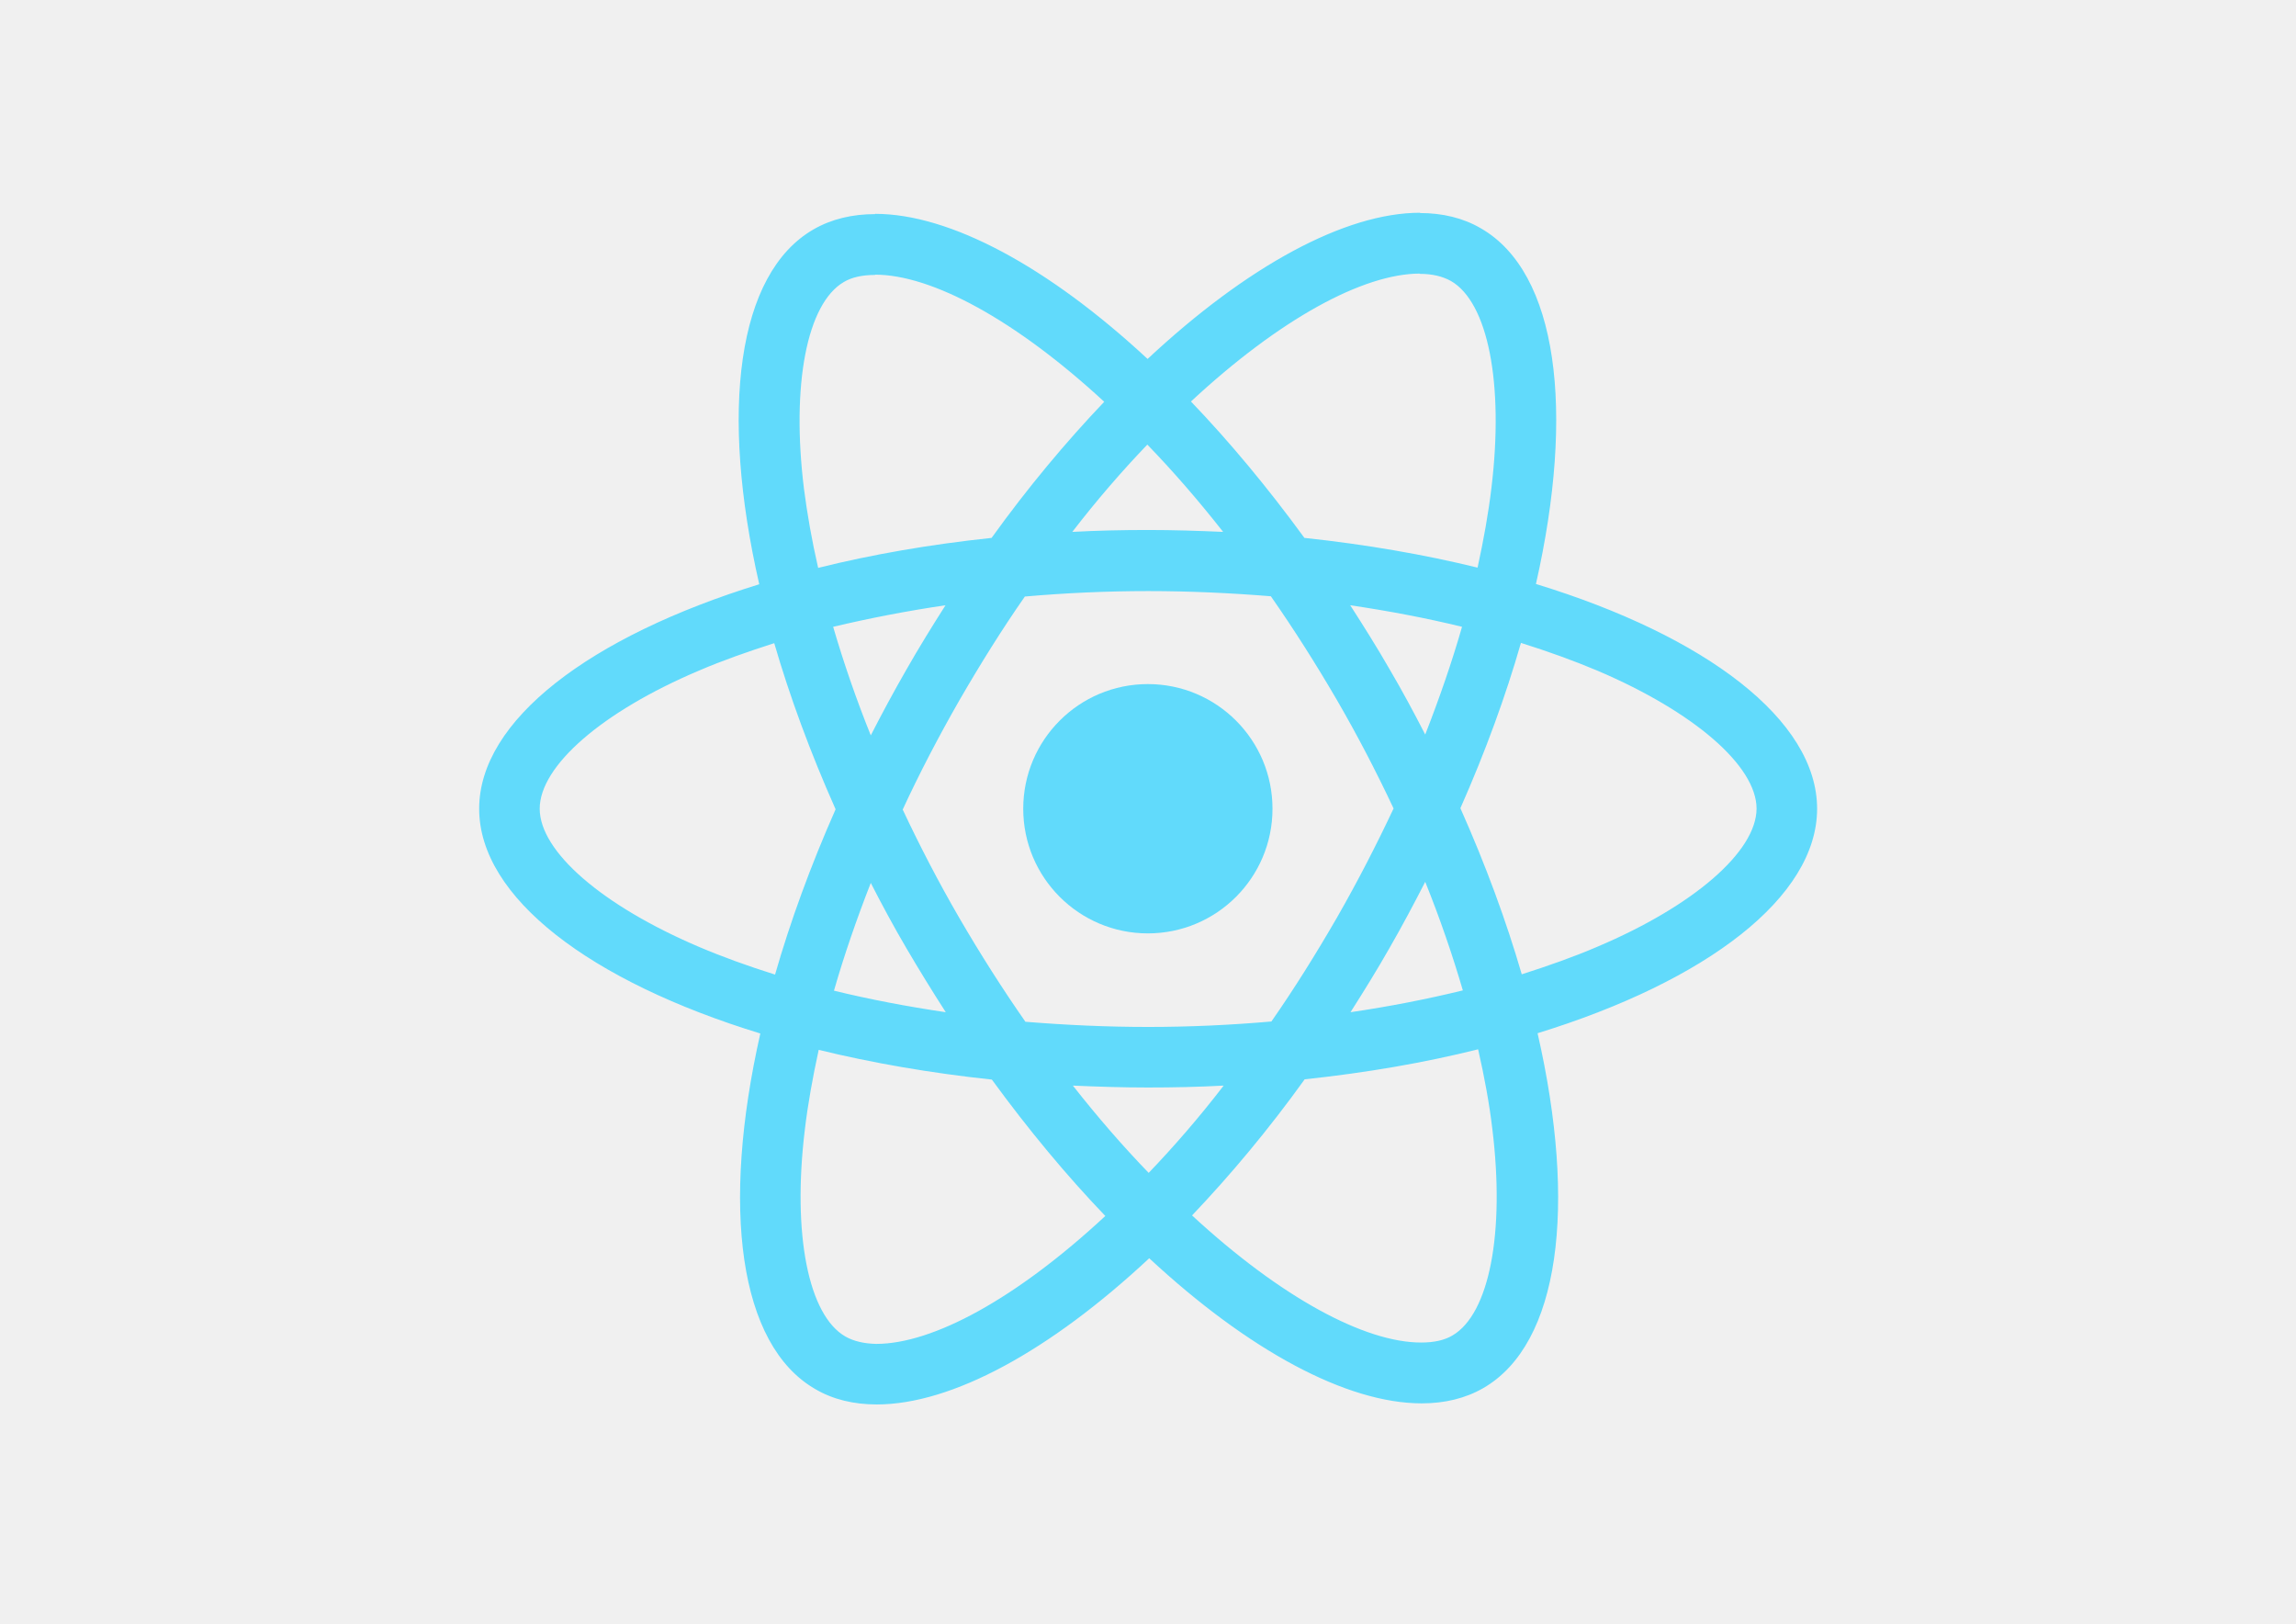
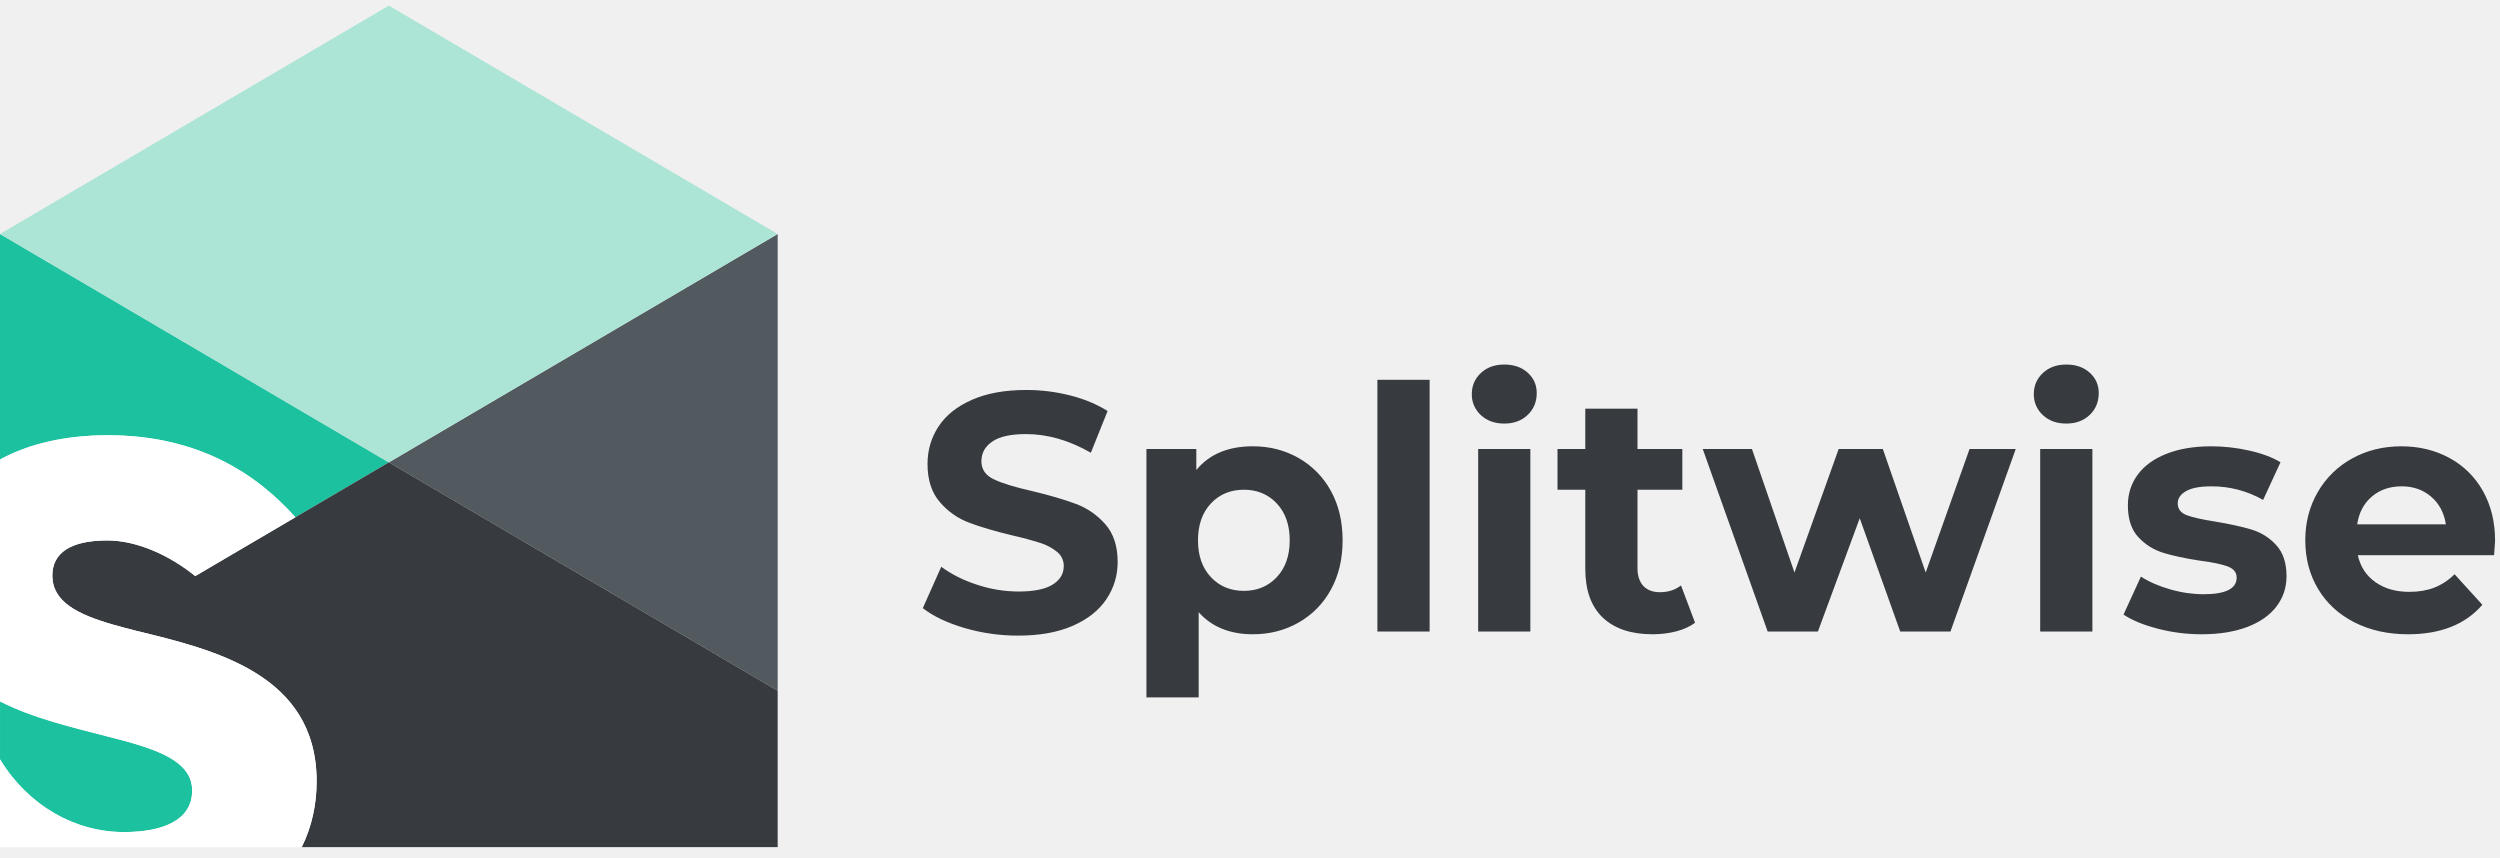
- <svg xmlns="http://www.w3.org/2000/svg" viewBox="0 0 841.9 595.3">
-   <g fill="#61DAFB">
-     <path d="M666.3 296.5c0-32.5-40.7-63.3-103.1-82.4 14.4-63.6 8-114.2-20.2-130.4-6.5-3.8-14.1-5.6-22.4-5.6v22.3c4.6 0 8.3.9 11.4 2.6 13.6 7.8 19.5 37.5 14.9 75.7-1.1 9.4-2.9 19.3-5.1 29.4-19.6-4.8-41-8.5-63.5-10.9-13.5-18.5-27.5-35.3-41.6-50 32.6-30.3 63.2-46.9 84-46.9V78c-27.5 0-63.5 19.6-99.9 53.6-36.4-33.8-72.4-53.2-99.9-53.2v22.3c20.7 0 51.4 16.5 84 46.6-14 14.7-28 31.4-41.3 49.9-22.6 2.4-44 6.1-63.6 11-2.3-10-4-19.7-5.2-29-4.7-38.2 1.1-67.9 14.6-75.8 3-1.8 6.9-2.6 11.5-2.6V78.5c-8.4 0-16 1.8-22.6 5.6-28.1 16.2-34.4 66.7-19.9 130.1-62.2 19.2-102.7 49.9-102.7 82.3 0 32.5 40.7 63.3 103.1 82.4-14.4 63.6-8 114.2 20.2 130.4 6.5 3.8 14.1 5.6 22.5 5.6 27.5 0 63.5-19.6 99.9-53.6 36.4 33.8 72.4 53.2 99.9 53.2 8.4 0 16-1.8 22.6-5.6 28.1-16.2 34.4-66.7 19.9-130.1 62-19.1 102.5-49.9 102.5-82.3zm-130.2-66.7c-3.7 12.9-8.3 26.2-13.5 39.5-4.1-8-8.4-16-13.1-24-4.6-8-9.5-15.8-14.4-23.4 14.2 2.1 27.9 4.7 41 7.9zm-45.8 106.5c-7.8 13.5-15.8 26.3-24.1 38.2-14.9 1.3-30 2-45.2 2-15.1 0-30.2-.7-45-1.9-8.3-11.9-16.4-24.6-24.2-38-7.6-13.1-14.5-26.4-20.8-39.8 6.2-13.4 13.2-26.8 20.7-39.9 7.8-13.5 15.8-26.3 24.1-38.2 14.9-1.3 30-2 45.2-2 15.1 0 30.2.7 45 1.9 8.3 11.9 16.4 24.6 24.2 38 7.6 13.1 14.5 26.4 20.8 39.8-6.3 13.4-13.2 26.8-20.7 39.9zm32.3-13c5.4 13.4 10 26.8 13.8 39.8-13.1 3.2-26.9 5.9-41.2 8 4.9-7.7 9.8-15.6 14.4-23.7 4.6-8 8.9-16.1 13-24.1zM421.2 430c-9.3-9.6-18.6-20.3-27.8-32 9 .4 18.2.7 27.5.7 9.4 0 18.7-.2 27.8-.7-9 11.7-18.3 22.4-27.5 32zm-74.4-58.9c-14.2-2.1-27.9-4.7-41-7.9 3.7-12.9 8.3-26.2 13.5-39.5 4.1 8 8.4 16 13.1 24 4.7 8 9.5 15.8 14.4 23.4zM420.7 163c9.3 9.6 18.6 20.3 27.8 32-9-.4-18.2-.7-27.5-.7-9.4 0-18.7.2-27.8.7 9-11.7 18.3-22.4 27.5-32zm-74 58.9c-4.9 7.7-9.8 15.6-14.4 23.7-4.6 8-8.9 16-13 24-5.4-13.4-10-26.8-13.8-39.8 13.1-3.1 26.9-5.8 41.2-7.9zm-90.5 125.2c-35.4-15.1-58.3-34.9-58.3-50.6 0-15.7 22.9-35.6 58.3-50.6 8.6-3.7 18-7 27.7-10.1 5.7 19.6 13.2 40 22.5 60.9-9.2 20.8-16.6 41.1-22.2 60.6-9.9-3.1-19.3-6.5-28-10.2zM310 490c-13.6-7.8-19.5-37.5-14.9-75.7 1.1-9.4 2.9-19.3 5.1-29.4 19.6 4.8 41 8.5 63.5 10.9 13.5 18.5 27.5 35.3 41.6 50-32.6 30.3-63.2 46.9-84 46.9-4.5-.1-8.3-1-11.3-2.7zm237.2-76.2c4.7 38.2-1.1 67.9-14.6 75.8-3 1.8-6.9 2.6-11.5 2.6-20.7 0-51.4-16.5-84-46.6 14-14.7 28-31.4 41.3-49.9 22.6-2.4 44-6.1 63.6-11 2.3 10.1 4.1 19.8 5.2 29.1zm38.5-66.7c-8.6 3.7-18 7-27.7 10.1-5.7-19.6-13.2-40-22.5-60.9 9.2-20.8 16.6-41.1 22.2-60.6 9.9 3.1 19.3 6.5 28.1 10.2 35.4 15.1 58.3 34.9 58.3 50.6-.1 15.7-23 35.6-58.4 50.6zM320.8 78.4z" />
-     <circle cx="420.9" cy="296.5" r="45.7" />
-     <path d="M520.5 78.1z" />
-   </g>
+ <svg xmlns="http://www.w3.org/2000/svg" width="140" height="48" viewBox="0 0 140 48">
+   <path fill="#1CC29F" d="M16.543 28.966l5.232-3.073L0 13.103v12.631c1.632-.895 3.688-1.36 6.042-1.36 5.125 0 8.37 2.214 10.5 4.592M6.935 46.595c2.181 0 3.826-.654 3.826-2.327 0-1.71-2.11-2.364-4.72-3.02-1.942-.505-4.172-1.013-6.04-1.971v3.245c1.572 2.582 4.182 4.073 6.934 4.073" />
+   <path fill="#52595F" d="M43.55 38.683v-25.58l-21.775 12.79z" />
+   <path fill="#ACE4D6" d="M43.55 13.104L21.775.314 0 13.104l21.775 12.79z" />
+   <path fill="#373B3F" d="M21.775 25.893l-5.233 3.073-5.608 3.295c-1.433-1.16-3.256-1.996-4.928-1.996-2.038 0-3.075.69-3.075 1.964 0 1.473 1.419 2.175 3.384 2.745.412.119.847.233 1.3.347 4.326 1.054 10.117 2.4 10.117 8.437 0 1.268-.262 2.53-.836 3.683H43.55v-8.759l-21.775-12.79z" />
+   <path fill="#FFF" d="M7.615 35.32a37.409 37.409 0 0 1-1.3-.346c-1.965-.57-3.384-1.272-3.384-2.745 0-1.273 1.037-1.964 3.075-1.964 1.672 0 3.495.837 4.928 1.996l5.608-3.295c-2.131-2.378-5.375-4.593-10.5-4.593-2.355 0-4.41.466-6.042 1.36V39.278c1.869.958 4.099 1.465 6.042 1.972 2.61.655 4.719 1.309 4.719 3.019 0 1.673-1.645 2.327-3.826 2.327-2.752 0-5.362-1.49-6.935-4.073v4.92h16.896c.574-1.153.836-2.416.836-3.684 0-6.037-5.791-7.383-10.117-8.437" />
+   <path fill="#373B3F" d="M54.012 35.168c-.968-.285-1.747-.656-2.334-1.112l1.032-2.318c.562.418 1.23.754 2.005 1.007a7.43 7.43 0 0 0 2.324.38c.863 0 1.5-.13 1.912-.39.413-.259.619-.604.619-1.035a.994.994 0 0 0-.365-.788 2.768 2.768 0 0 0-.938-.504 18.837 18.837 0 0 0-1.547-.418c-1-.24-1.818-.48-2.455-.722a4 4 0 0 1-1.64-1.159c-.457-.532-.684-1.241-.684-2.128 0-.773.206-1.472.618-2.1.412-.626 1.034-1.123 1.866-1.49.83-.368 1.846-.552 3.046-.552a9.95 9.95 0 0 1 2.455.304c.8.203 1.5.494 2.1.874l-.938 2.337c-1.211-.696-2.424-1.045-3.636-1.045-.85 0-1.478.14-1.884.418-.406.279-.61.646-.61 1.102 0 .456.235.795.704 1.016.468.223 1.184.441 2.146.656 1 .241 1.818.482 2.456.722.637.241 1.183.621 1.64 1.14.455.52.685 1.223.685 2.11 0 .76-.21 1.453-.63 2.08-.418.627-1.045 1.124-1.883 1.491-.838.367-1.856.551-3.055.551-1.037 0-2.04-.142-3.009-.427zm17.49-2.85c.481-.513.722-1.2.722-2.062 0-.86-.241-1.548-.722-2.061-.48-.513-1.097-.77-1.846-.77-.75 0-1.366.257-1.847.77-.48.513-.722 1.2-.722 2.061 0 .862.241 1.549.722 2.062.48.513 1.097.77 1.847.77s1.365-.257 1.846-.77zm1.218-6.67a4.681 4.681 0 0 1 1.81 1.844c.437.792.656 1.713.656 2.764 0 1.052-.219 1.973-.656 2.764a4.683 4.683 0 0 1-1.81 1.844c-.768.437-1.62.655-2.558.655-1.287 0-2.3-.411-3.037-1.235v4.77H64.2V25.144h2.794v1.178c.725-.886 1.78-1.33 3.168-1.33.937 0 1.79.219 2.558.656zm4.414 9.72V21.268h2.925v14.098h-2.925zm5.643 0V25.144H85.7v10.222h-2.924zm.15-12.123a1.552 1.552 0 0 1-.506-1.178c0-.468.169-.861.506-1.178.338-.316.775-.475 1.312-.475s.975.152 1.312.456c.338.304.506.684.506 1.14 0 .494-.168.903-.506 1.225-.337.323-.775.485-1.312.485s-.974-.158-1.312-.475zm11.997 11.628c-.288.216-.64.377-1.06.485-.418.107-.859.161-1.321.161-1.2 0-2.127-.31-2.784-.93-.656-.621-.983-1.533-.983-2.737v-4.427H87.22v-2.28h1.556v-2.26H91.7v2.26h2.511v2.28H91.7v4.39c0 .43.11.762.327.997.22.234.529.351.929.351.462 0 .856-.126 1.18-.38l.788 2.09zm17.957-9.728l-3.656 10.222h-2.812l-2.268-6.346-2.343 6.346H98.99l-3.636-10.222h2.756l2.38 6.916 2.475-6.916h2.474l2.4 6.916 2.455-6.916h2.587zm1.369 10.222V25.145h2.924v10.222h-2.924zm.15-12.122a1.552 1.552 0 0 1-.507-1.178c0-.468.17-.861.507-1.178.337-.316.775-.475 1.312-.475s.975.152 1.312.456c.337.304.506.684.506 1.14 0 .494-.169.903-.506 1.225-.337.323-.775.485-1.312.485s-.975-.158-1.312-.475zm6.429 11.96c-.8-.208-1.437-.47-1.912-.788l.974-2.128c.45.292.994.53 1.631.712a6.728 6.728 0 0 0 1.875.276c1.238 0 1.856-.31 1.856-.931 0-.29-.169-.5-.506-.627-.337-.126-.857-.234-1.556-.323-.825-.126-1.507-.272-2.044-.437a3.158 3.158 0 0 1-1.396-.874c-.393-.418-.59-1.013-.59-1.786 0-.646.184-1.219.553-1.72.368-.5.906-.889 1.612-1.168.705-.278 1.54-.418 2.502-.418.712 0 1.422.08 2.128.238.706.158 1.29.377 1.752.655l-.973 2.11a5.766 5.766 0 0 0-2.907-.76c-.625 0-1.094.088-1.406.265-.312.177-.469.406-.469.684 0 .317.17.539.507.665.337.127.875.247 1.612.361.825.14 1.5.288 2.024.447a3.03 3.03 0 0 1 1.369.864c.387.418.58 1.001.58 1.748 0 .633-.187 1.197-.561 1.691-.376.494-.922.878-1.64 1.15-.72.272-1.572.408-2.56.408a9.694 9.694 0 0 1-2.455-.313zm11.998-7.4c-.45.38-.725.9-.825 1.558h4.967c-.1-.646-.375-1.162-.824-1.548-.45-.386-1-.58-1.65-.58-.663 0-1.219.19-1.668.57zm6.842 3.287h-7.63c.138.634.462 1.134.974 1.501.513.368 1.15.551 1.913.551.525 0 .99-.08 1.396-.237a3.371 3.371 0 0 0 1.134-.75l1.556 1.71c-.95 1.101-2.336 1.652-4.162 1.652-1.136 0-2.142-.224-3.017-.674-.875-.45-1.55-1.074-2.025-1.872-.475-.798-.712-1.703-.712-2.717 0-1 .234-1.903.703-2.707a4.954 4.954 0 0 1 1.931-1.881c.818-.45 1.734-.675 2.746-.675.987 0 1.88.215 2.68.646a4.694 4.694 0 0 1 1.885 1.853c.455.804.684 1.738.684 2.802 0 .038-.019.304-.056.798z" />
</svg>
